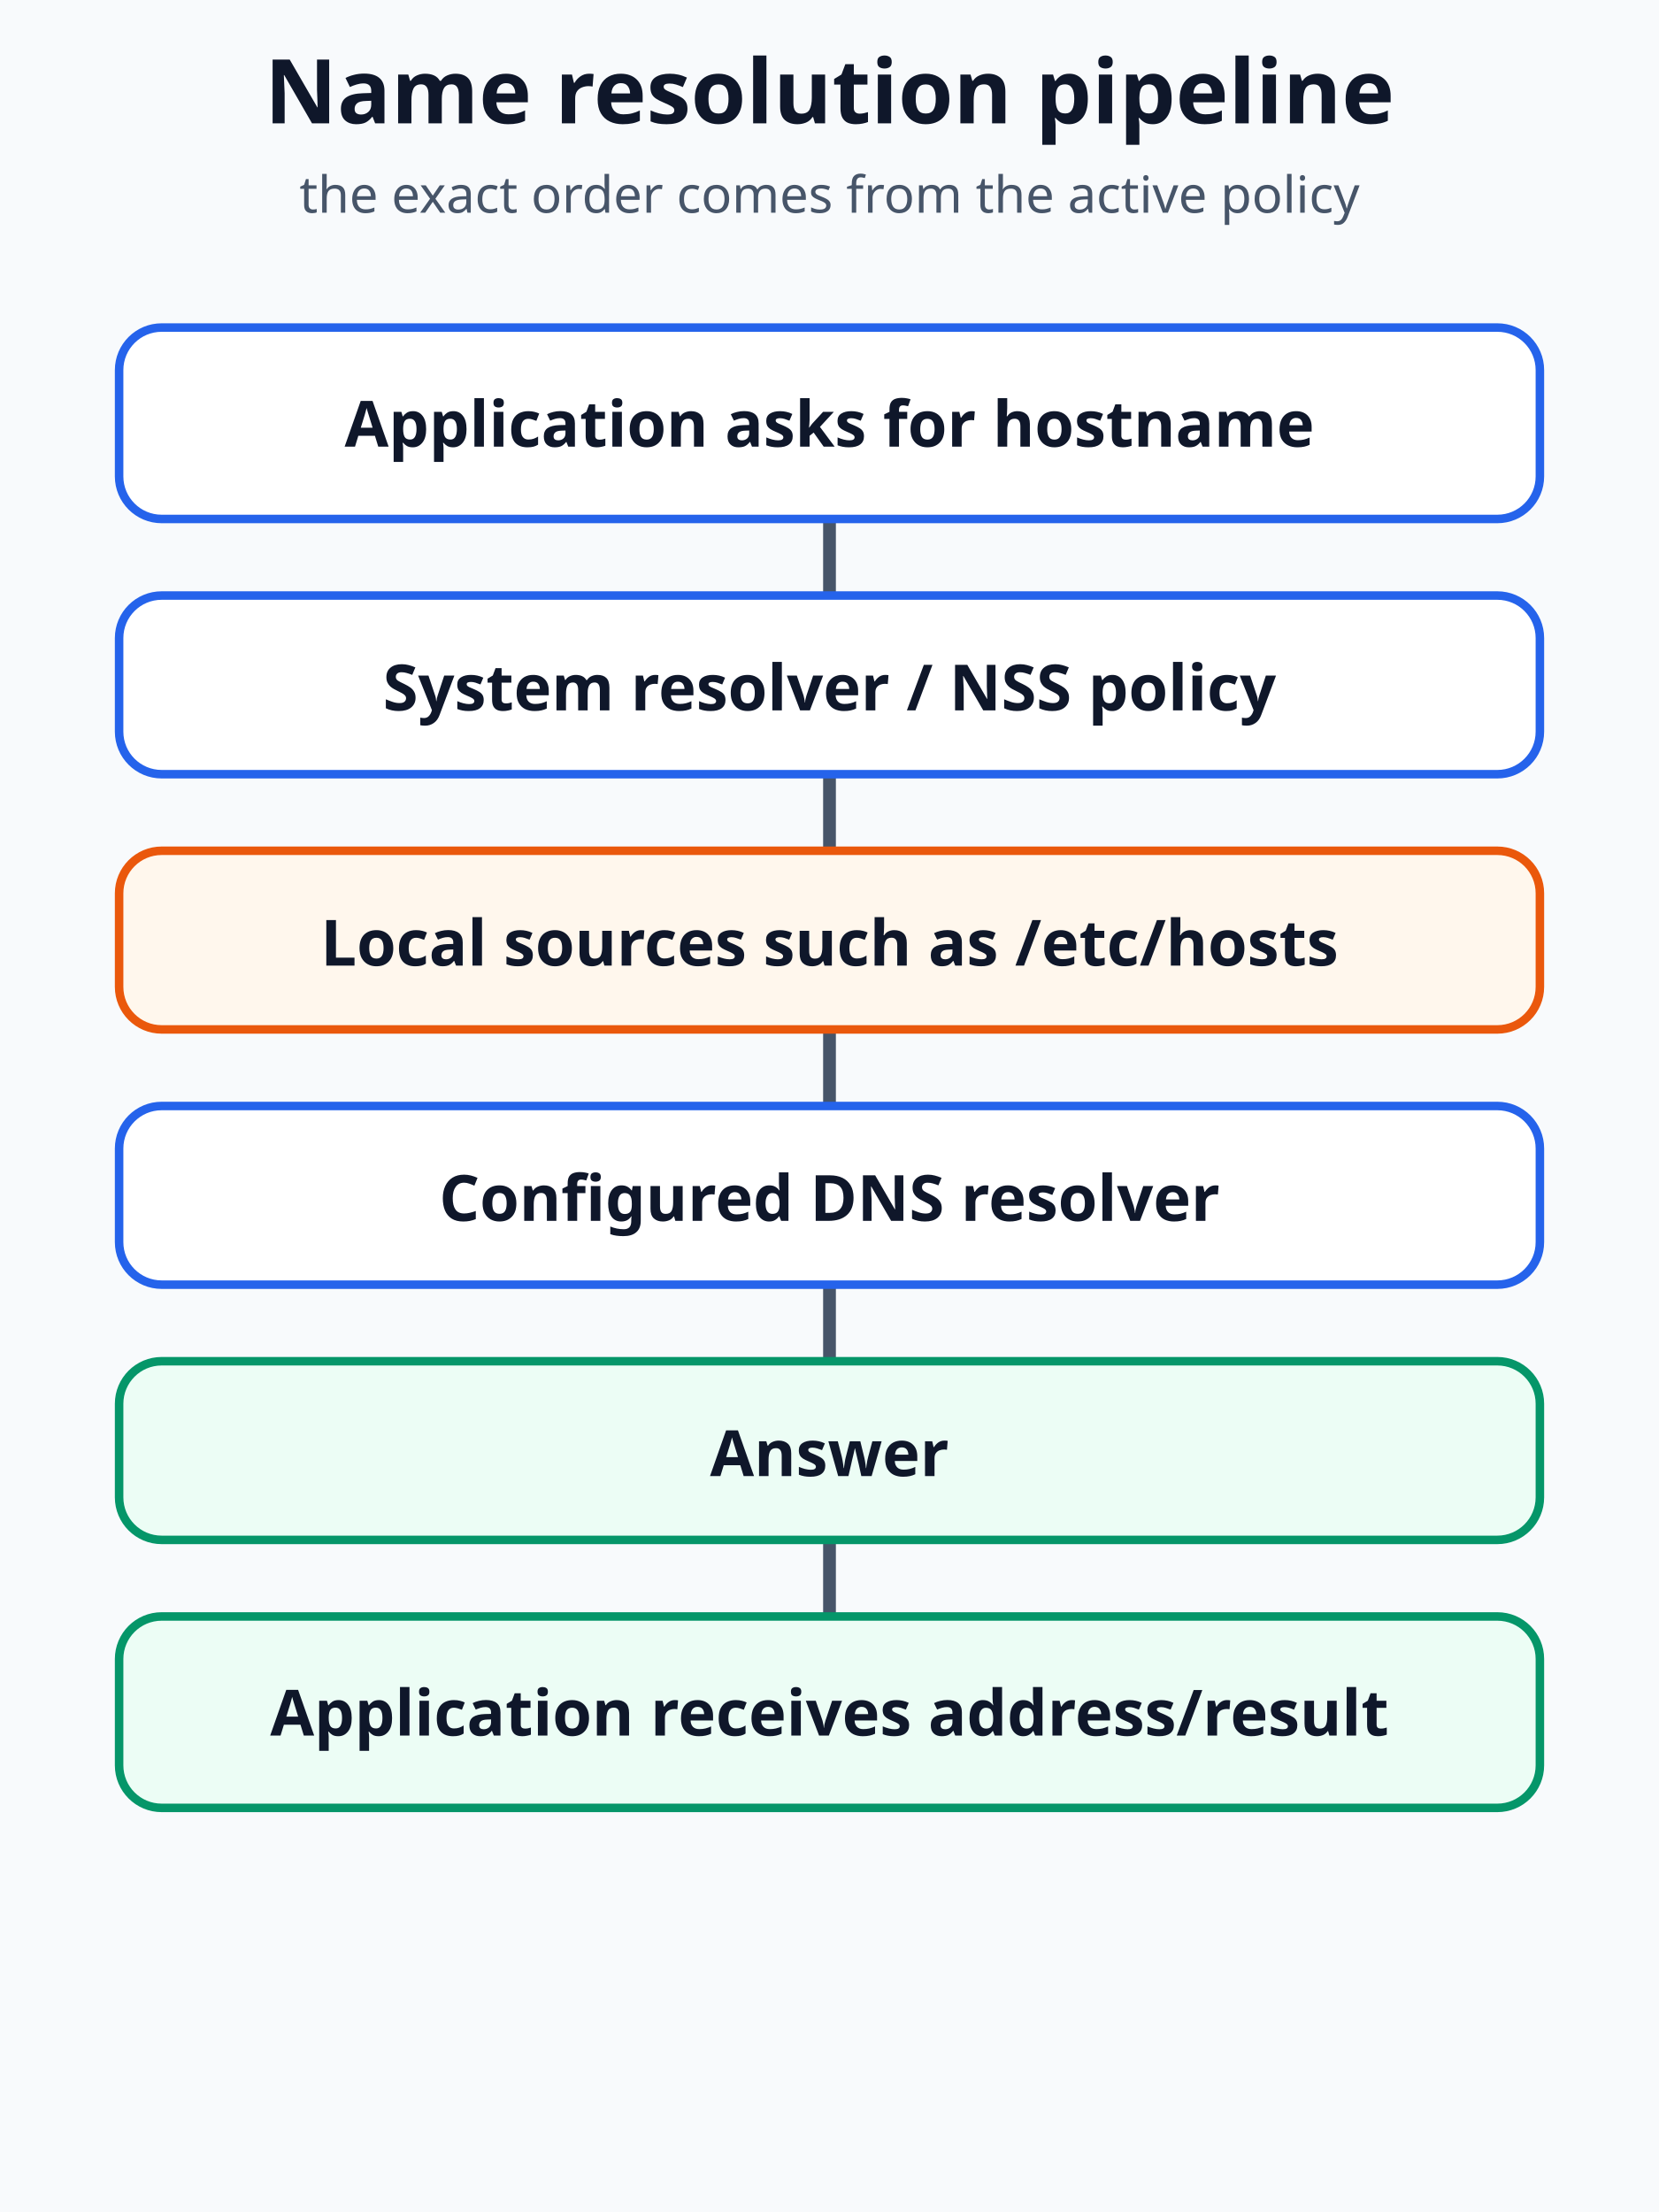
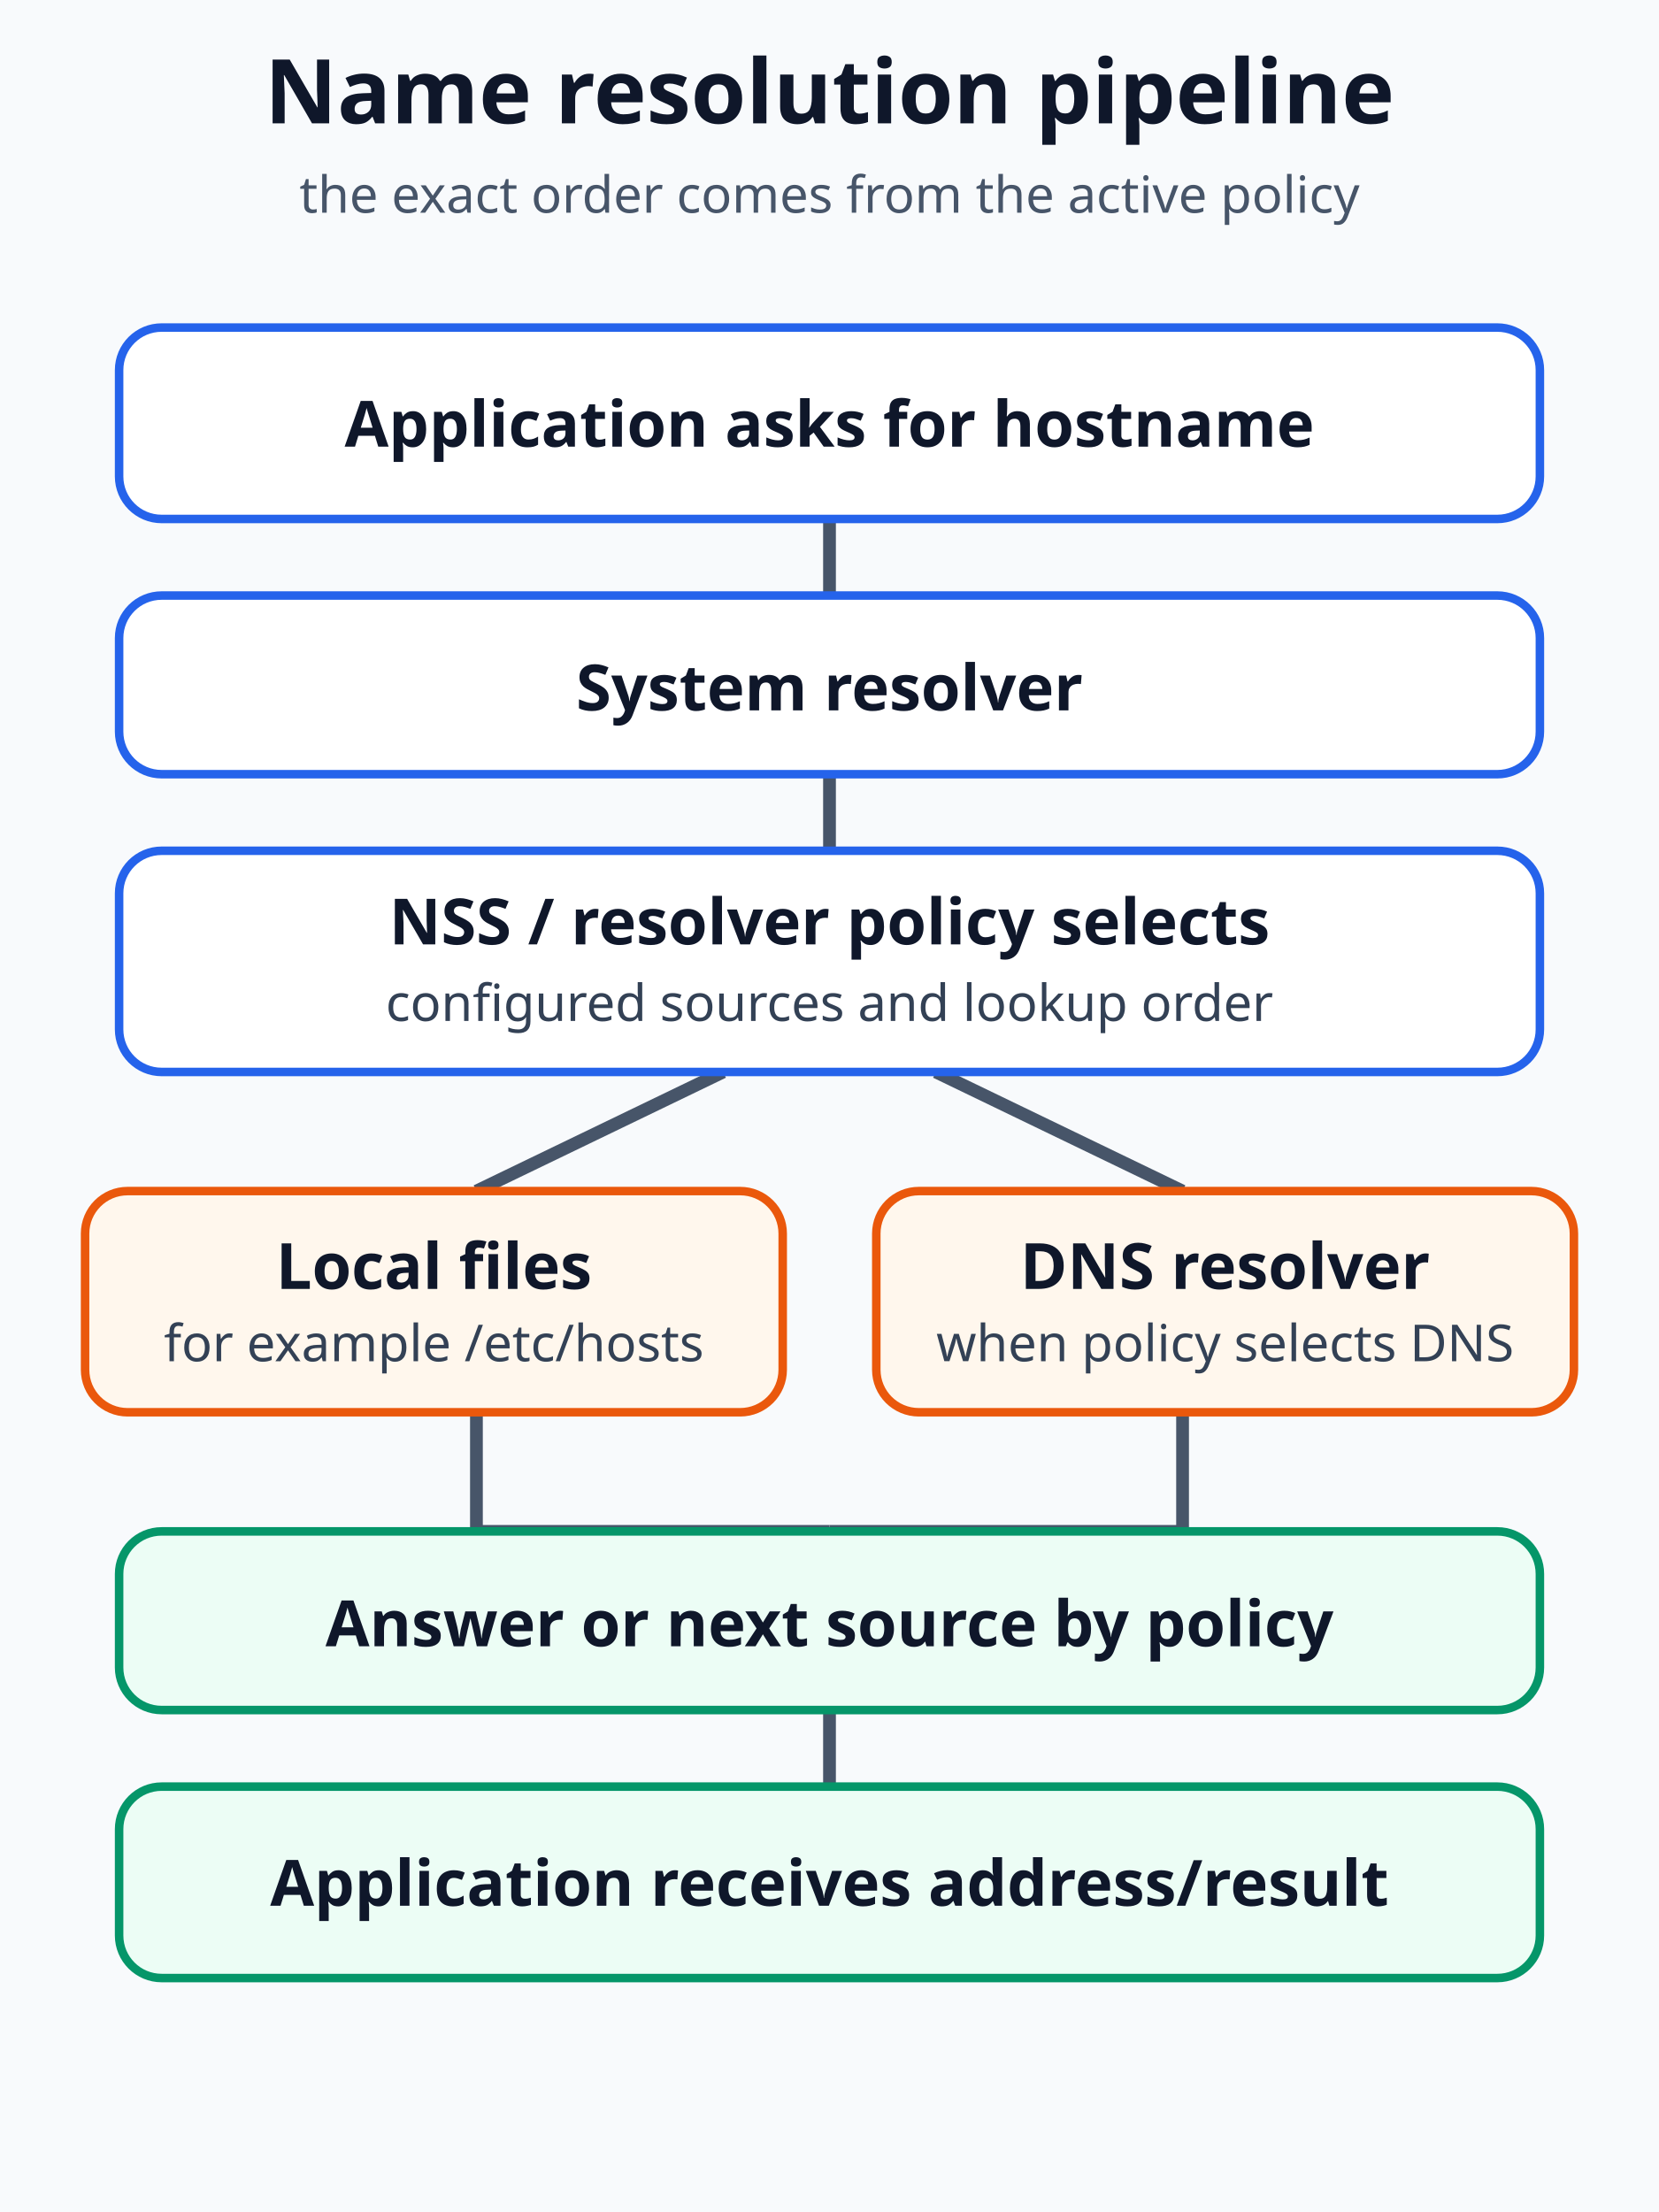
<svg xmlns="http://www.w3.org/2000/svg" viewBox="0 0 390 520" role="img" aria-labelledby="title desc">
  <style>
    .bg{fill:#f8fafc}.title{font:700 21px sans-serif;fill:#0f172a}.sub{font:12px sans-serif;fill:#475569}
    .box{fill:#fff;stroke:#2563eb;stroke-width:2;rx:10}.source{fill:#fff7ed;stroke:#ea580c;stroke-width:2;rx:10}.result{fill:#ecfdf5;stroke:#059669;stroke-width:2;rx:10}
    .h{font:700 15px sans-serif;fill:#0f172a}.t{font:12px sans-serif;fill:#334155}.line{stroke:#475569;stroke-width:3}
  </style>
  <rect class="bg" width="390" height="520" />
  <line class="line" x1="195" y1="122" x2="195" y2="140" />
  <line class="line" x1="195" y1="182" x2="195" y2="200" />
-   <line class="line" x1="195" y1="242" x2="195" y2="260" />
-   <line class="line" x1="195" y1="302" x2="195" y2="320" />
-   <line class="line" x1="195" y1="362" x2="195" y2="380" />
+   <path class="line" fill="none" d="M170 252 L112 280" />
+   <path class="line" fill="none" d="M220 252 L278 280" />
+   <path class="line" fill="none" d="M112 332 L112 360 L195 360" />
+   <path class="line" fill="none" d="M278 332 L278 360 L195 360" />
+   <line class="line" x1="195" y1="402" x2="195" y2="420" />
  <rect class="box" x="28" y="77" width="334" height="45" />
  <rect class="box" x="28" y="140" width="334" height="42" />
-   <rect class="source" x="28" y="200" width="334" height="42" />
-   <rect class="box" x="28" y="260" width="334" height="42" />
-   <rect class="result" x="28" y="320" width="334" height="42" />
-   <rect class="result" x="28" y="380" width="334" height="45" />
+   <rect class="box" x="28" y="200" width="334" height="52" />
+   <rect class="source" x="20" y="280" width="164" height="52" />
+   <rect class="source" x="206" y="280" width="164" height="52" />
+   <rect class="result" x="28" y="360" width="334" height="42" />
+   <rect class="result" x="28" y="420" width="334" height="45" />
  <text class="title" x="195" y="29" text-anchor="middle">Name resolution pipeline</text>
  <text class="sub" x="195" y="50" text-anchor="middle">the exact order comes from the active policy</text>
  <text class="h" x="195" y="105" text-anchor="middle">Application asks for hostname</text>
-   <text class="h" x="195" y="167" text-anchor="middle">System resolver / NSS policy</text>
-   <text class="h" x="195" y="227" text-anchor="middle">Local sources such as /etc/hosts</text>
-   <text class="h" x="195" y="287" text-anchor="middle">Configured DNS resolver</text>
-   <text class="h" x="195" y="347" text-anchor="middle">Answer</text>
-   <text class="h" x="195" y="408" text-anchor="middle">Application receives address/result</text>
+   <text class="h" x="195" y="167" text-anchor="middle">System resolver</text>
+   <text class="h" x="195" y="222" text-anchor="middle">NSS / resolver policy selects</text>
+   <text class="t" x="195" y="240" text-anchor="middle">configured sources and lookup order</text>
+   <text class="h" x="102" y="303" text-anchor="middle">Local files</text>
+   <text class="t" x="102" y="320" text-anchor="middle">for example /etc/hosts</text>
+   <text class="h" x="288" y="303" text-anchor="middle">DNS resolver</text>
+   <text class="t" x="288" y="320" text-anchor="middle">when policy selects DNS</text>
+   <text class="h" x="195" y="387" text-anchor="middle">Answer or next source by policy</text>
+   <text class="h" x="195" y="448" text-anchor="middle">Application receives address/result</text>
</svg>
